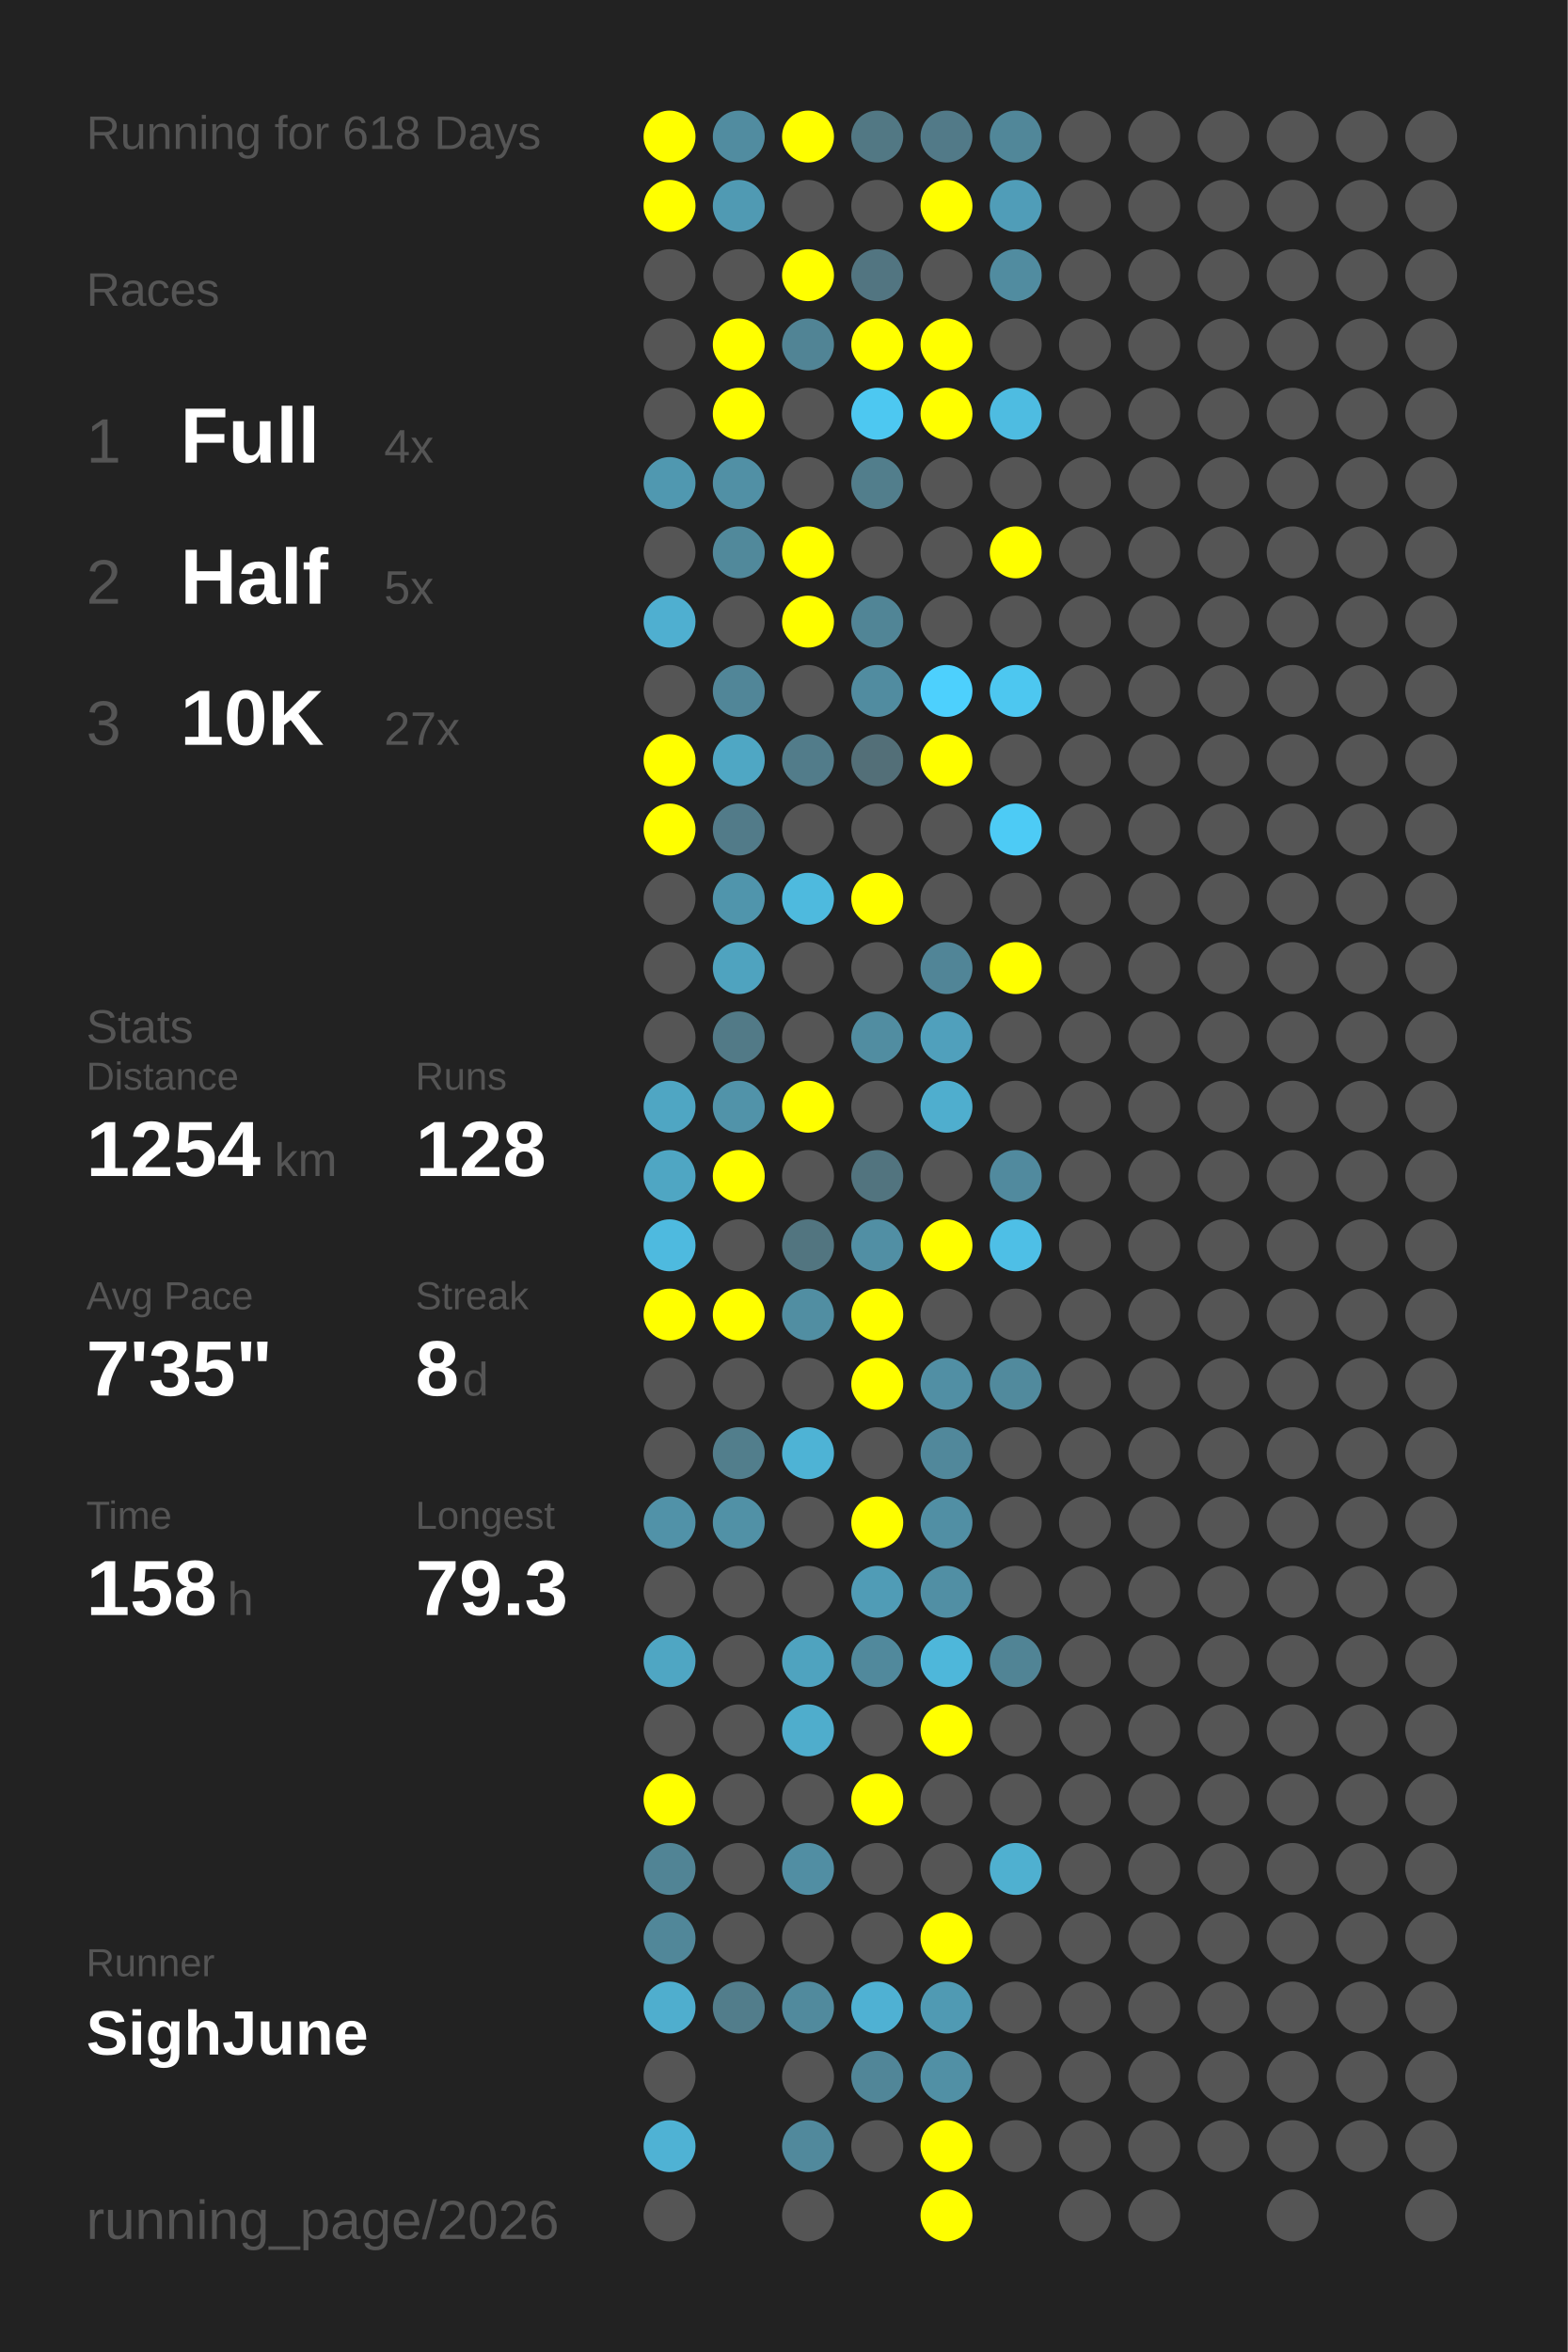
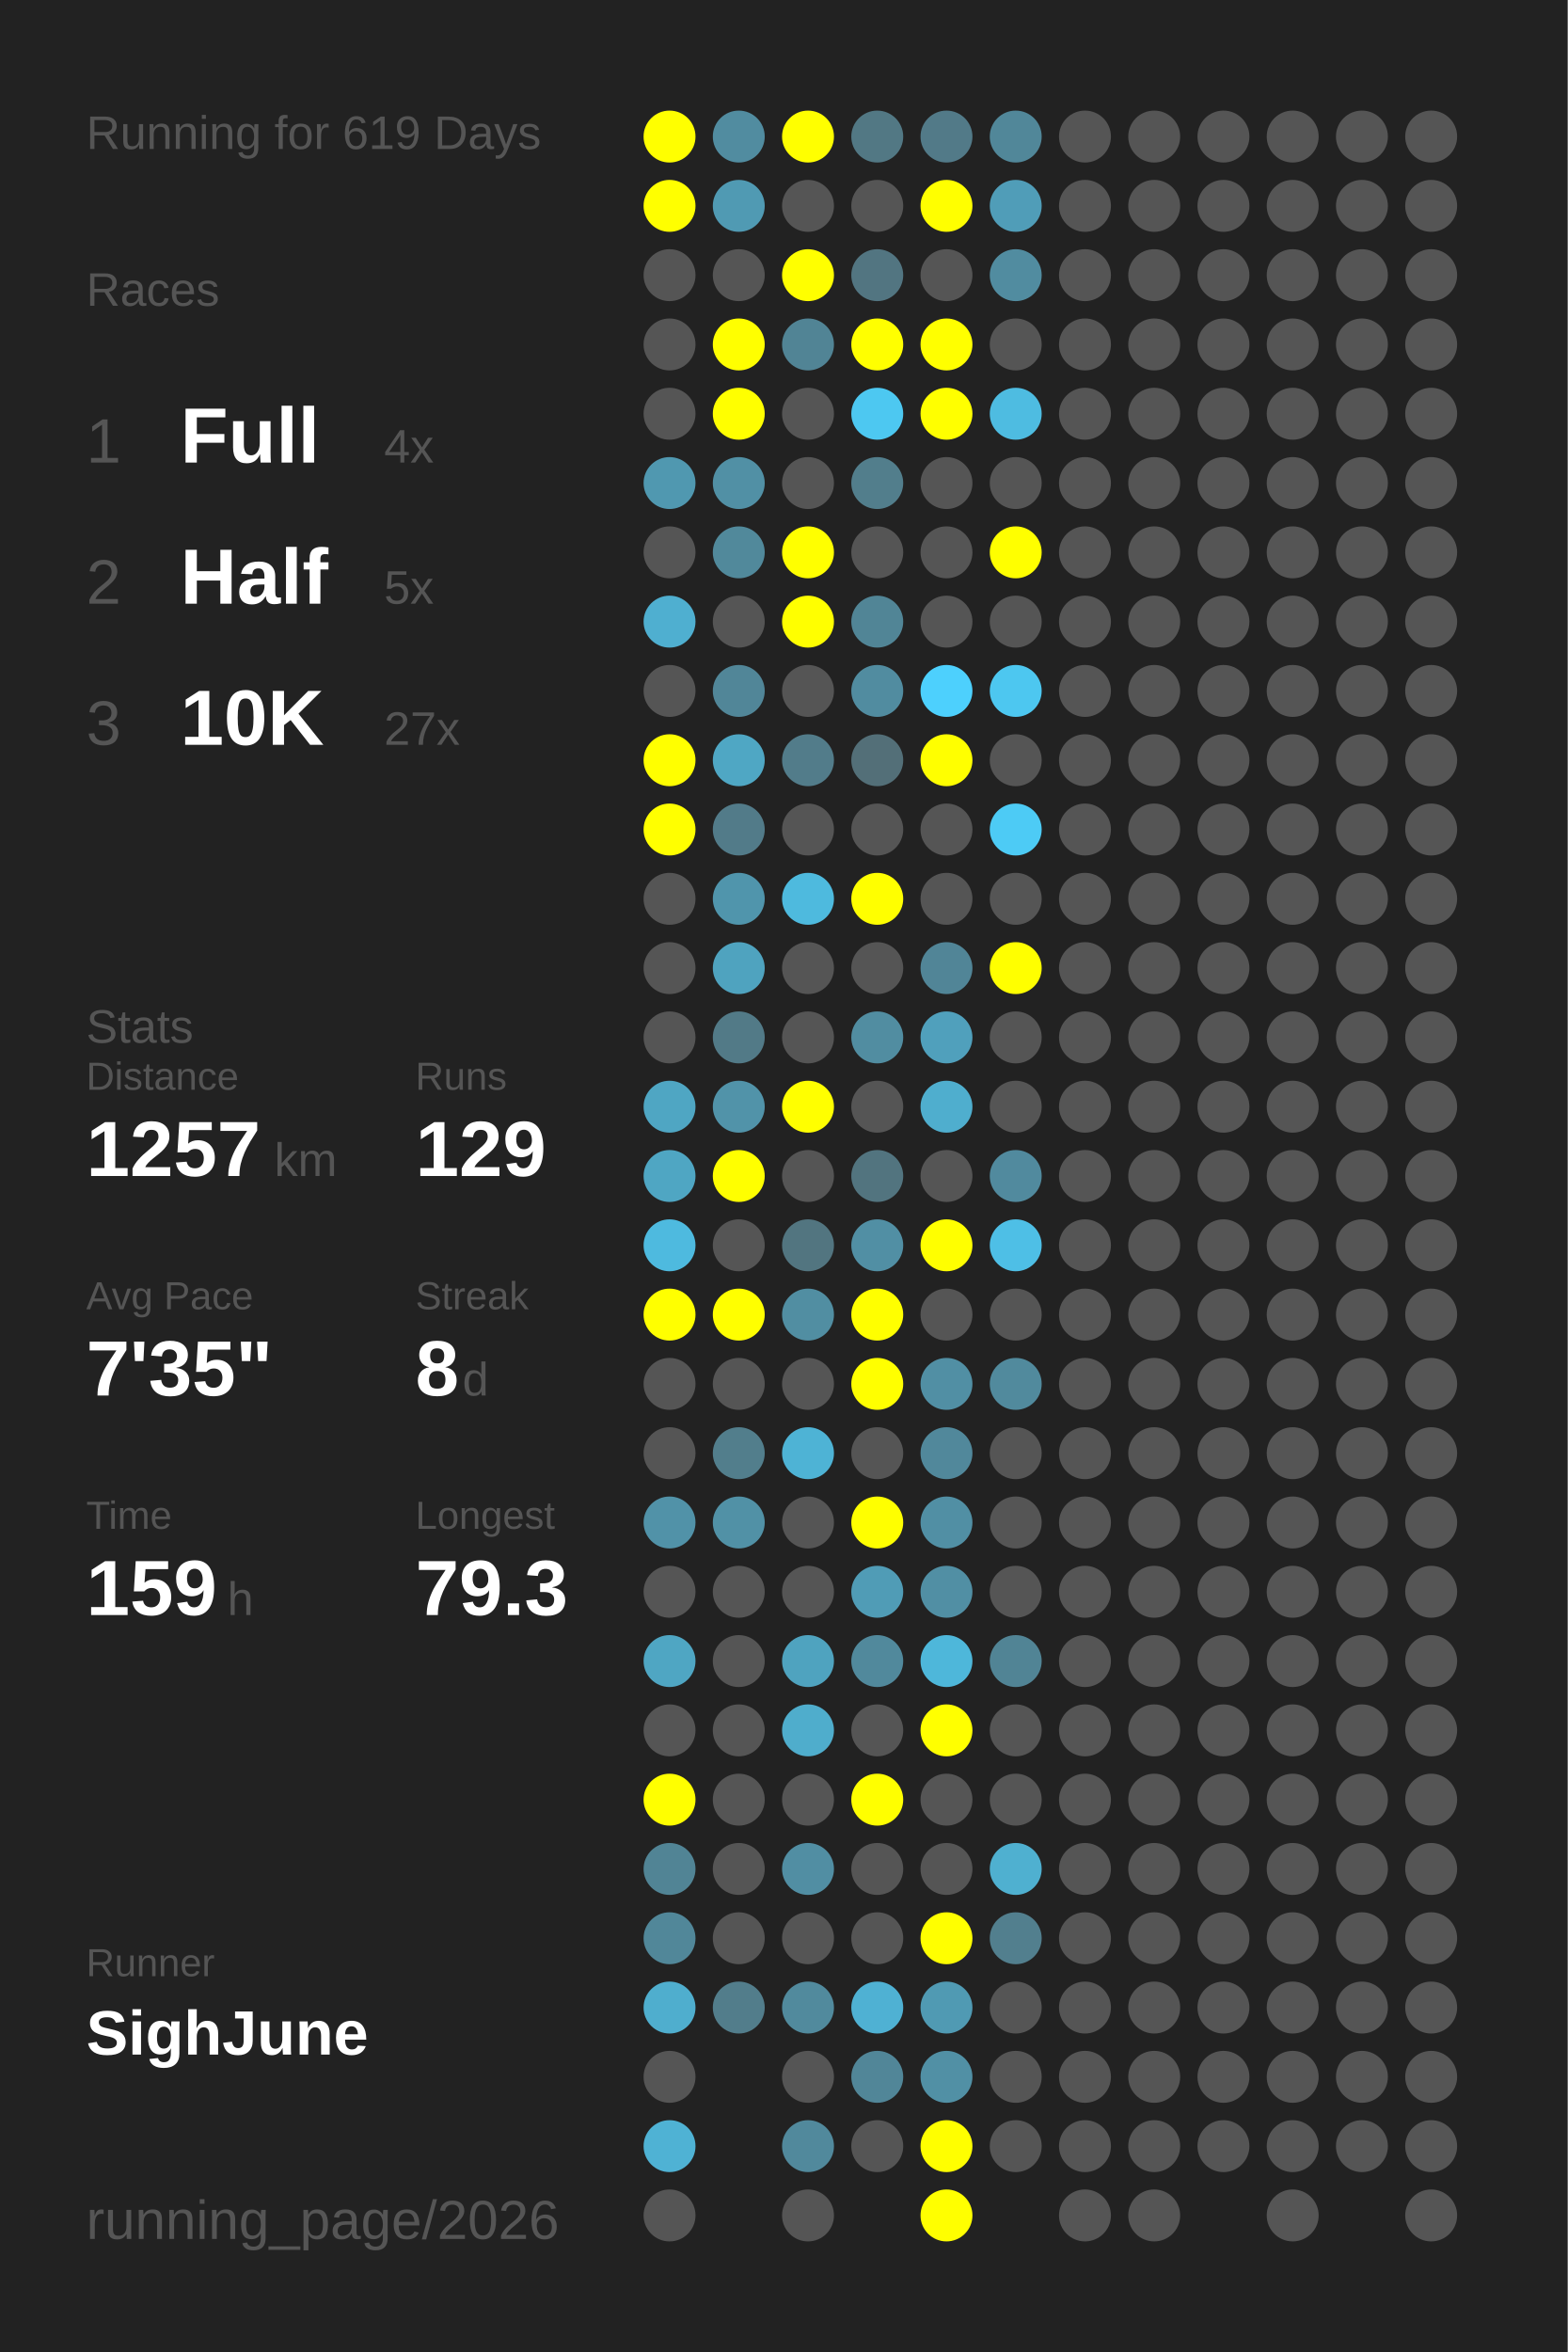
<svg xmlns="http://www.w3.org/2000/svg" baseProfile="full" height="300mm" version="1.1" viewBox="0,0,200,300" width="200mm">
  <defs />
  <rect fill="#222222" height="300" width="200" x="0" y="0" />
-   <text fill="#555555" style="font-size:6px; font-family:Arial;" x="11" y="19">Running for 618 Days</text>
+   <text fill="#555555" style="font-size:6px; font-family:Arial;" x="11" y="19">Running for 619 Days</text>
  <text fill="#555555" style="font-size:6px; font-family:Arial;" x="11" y="39">Races</text>
  <text fill="#555555" style="font-size:8px; font-family:Arial;" x="11" y="59">1</text>
  <text fill="#FFFFFF" style="font-size:10px; font-family:Arial; font-weight:bold;" x="23" y="59">Full</text>
  <text fill="#555555" style="font-size:6px; font-family:Arial;" x="49" y="59">4x</text>
  <text fill="#555555" style="font-size:8px; font-family:Arial;" x="11" y="77">2</text>
  <text fill="#FFFFFF" style="font-size:10px; font-family:Arial; font-weight:bold;" x="23" y="77">Half</text>
  <text fill="#555555" style="font-size:6px; font-family:Arial;" x="49" y="77">5x</text>
  <text fill="#555555" style="font-size:8px; font-family:Arial;" x="11" y="95">3</text>
  <text fill="#FFFFFF" style="font-size:10px; font-family:Arial; font-weight:bold;" x="23" y="95">10K</text>
  <text fill="#555555" style="font-size:6px; font-family:Arial;" x="49" y="95">27x</text>
  <text fill="#555555" style="font-size:6px; font-family:Arial;" x="11" y="133">Stats</text>
  <text fill="#555555" style="font-size:5px; font-family:Arial;" x="11" y="139">Distance</text>
-   <text fill="#FFFFFF" style="font-size:10px; font-family:Arial; font-weight:bold;" x="11" y="150">1254</text>
+   <text fill="#FFFFFF" style="font-size:10px; font-family:Arial; font-weight:bold;" x="11" y="150">1257</text>
  <text fill="#555555" style="font-size:6px; font-family:Arial;" x="35" y="150">km</text>
  <text fill="#555555" style="font-size:5px; font-family:Arial;" x="53" y="139">Runs</text>
-   <text fill="#FFFFFF" style="font-size:10px; font-family:Arial; font-weight:bold;" x="53" y="150">128</text>
+   <text fill="#FFFFFF" style="font-size:10px; font-family:Arial; font-weight:bold;" x="53" y="150">129</text>
  <text fill="#555555" style="font-size:5px; font-family:Arial;" x="11" y="167">Avg Pace</text>
  <text fill="#FFFFFF" style="font-size:10px; font-family:Arial; font-weight:bold;" x="11" y="178">7'35"</text>
  <text fill="#555555" style="font-size:5px; font-family:Arial;" x="53" y="167">Streak</text>
  <text fill="#FFFFFF" style="font-size:10px; font-family:Arial; font-weight:bold;" x="53" y="178">8</text>
  <text fill="#555555" style="font-size:6px; font-family:Arial;" x="59" y="178">d</text>
  <text fill="#555555" style="font-size:5px; font-family:Arial;" x="11" y="195">Time</text>
-   <text fill="#FFFFFF" style="font-size:10px; font-family:Arial; font-weight:bold;" x="11" y="206">158</text>
+   <text fill="#FFFFFF" style="font-size:10px; font-family:Arial; font-weight:bold;" x="11" y="206">159</text>
  <text fill="#555555" style="font-size:6px; font-family:Arial;" x="29" y="206">h</text>
  <text fill="#555555" style="font-size:5px; font-family:Arial;" x="53" y="195">Longest</text>
  <text fill="#FFFFFF" style="font-size:10px; font-family:Arial; font-weight:bold;" x="53" y="206">79.3</text>
  <text fill="#555555" style="font-size:5px; font-family:Arial;" x="11" y="252.065">Runner</text>
  <text fill="#FFFFFF" style="font-size:8px; font-family:Arial; font-weight:bold;" x="11" y="262.065">SighJune</text>
  <text fill="#555555" style="font-size:7px; font-family:Arial;" x="11" y="285.581">running_page/2026</text>
  <circle cx="85.417" cy="17.419" fill="#FFFF00" r="3.312" />
  <circle cx="85.417" cy="26.258" fill="#FFFF00" r="3.312" />
  <circle cx="85.417" cy="35.097" fill="#555555" r="3.312" />
  <circle cx="85.417" cy="43.935" fill="#555555" r="3.312" />
  <circle cx="85.417" cy="52.774" fill="#555555" r="3.312" />
  <circle cx="85.417" cy="61.613" fill="#5098b0" r="3.312" />
  <circle cx="85.417" cy="70.452" fill="#555555" r="3.312" />
  <circle cx="85.417" cy="79.29" fill="#4fafd0" r="3.312" />
  <circle cx="85.417" cy="88.129" fill="#555555" r="3.312" />
  <circle cx="85.417" cy="96.968" fill="#FFFF00" r="3.312" />
  <circle cx="85.417" cy="105.806" fill="#FFFF00" r="3.312" />
  <circle cx="85.417" cy="114.645" fill="#555555" r="3.312" />
  <circle cx="85.417" cy="123.484" fill="#555555" r="3.312" />
  <circle cx="85.417" cy="132.323" fill="#555555" r="3.312" />
  <circle cx="85.417" cy="141.161" fill="#4fa6c3" r="3.312" />
  <circle cx="85.417" cy="150" fill="#4fa6c3" r="3.312" />
  <circle cx="85.417" cy="158.839" fill="#4ebadf" r="3.312" />
  <circle cx="85.417" cy="167.677" fill="#FFFF00" r="3.312" />
  <circle cx="85.417" cy="176.516" fill="#555555" r="3.312" />
  <circle cx="85.417" cy="185.355" fill="#555555" r="3.312" />
  <circle cx="85.417" cy="194.194" fill="#5192a8" r="3.312" />
  <circle cx="85.417" cy="203.032" fill="#555555" r="3.312" />
  <circle cx="85.417" cy="211.871" fill="#4fa6c3" r="3.312" />
  <circle cx="85.417" cy="220.71" fill="#555555" r="3.312" />
  <circle cx="85.417" cy="229.548" fill="#FFFF00" r="3.312" />
  <circle cx="85.417" cy="238.387" fill="#518495" r="3.312" />
  <circle cx="85.417" cy="247.226" fill="#518799" r="3.312" />
  <circle cx="85.417" cy="256.065" fill="#4faece" r="3.312" />
  <circle cx="85.417" cy="264.903" fill="#555555" r="3.312" />
  <circle cx="85.417" cy="273.742" fill="#4fb2d4" r="3.312" />
  <circle cx="85.417" cy="282.581" fill="#555555" r="3.312" />
  <circle cx="94.25" cy="17.419" fill="#518ca0" r="3.312" />
  <circle cx="94.25" cy="26.258" fill="#509ab3" r="3.312" />
  <circle cx="94.25" cy="35.097" fill="#555555" r="3.312" />
  <circle cx="94.25" cy="43.935" fill="#FFFF00" r="3.312" />
  <circle cx="94.25" cy="52.774" fill="#FFFF00" r="3.312" />
  <circle cx="94.25" cy="61.613" fill="#5190a5" r="3.312" />
  <circle cx="94.25" cy="70.452" fill="#51899b" r="3.312" />
  <circle cx="94.25" cy="79.29" fill="#555555" r="3.312" />
  <circle cx="94.25" cy="88.129" fill="#518698" r="3.312" />
  <circle cx="94.25" cy="96.968" fill="#4fa7c4" r="3.312" />
  <circle cx="94.25" cy="105.806" fill="#527b89" r="3.312" />
  <circle cx="94.25" cy="114.645" fill="#5095ac" r="3.312" />
  <circle cx="94.25" cy="123.484" fill="#4fa3bf" r="3.312" />
  <circle cx="94.25" cy="132.323" fill="#527a87" r="3.312" />
  <circle cx="94.25" cy="141.161" fill="#5193a9" r="3.312" />
  <circle cx="94.25" cy="150" fill="#FFFF00" r="3.312" />
  <circle cx="94.25" cy="158.839" fill="#555555" r="3.312" />
  <circle cx="94.25" cy="167.677" fill="#FFFF00" r="3.312" />
  <circle cx="94.25" cy="176.516" fill="#555555" r="3.312" />
  <circle cx="94.25" cy="185.355" fill="#527e8c" r="3.312" />
  <circle cx="94.25" cy="194.194" fill="#5191a6" r="3.312" />
  <circle cx="94.25" cy="203.032" fill="#555555" r="3.312" />
  <circle cx="94.25" cy="211.871" fill="#555555" r="3.312" />
  <circle cx="94.25" cy="220.71" fill="#555555" r="3.312" />
  <circle cx="94.25" cy="229.548" fill="#555555" r="3.312" />
  <circle cx="94.25" cy="238.387" fill="#555555" r="3.312" />
  <circle cx="94.25" cy="247.226" fill="#555555" r="3.312" />
  <circle cx="94.25" cy="256.065" fill="#527d8b" r="3.312" />
  <circle cx="103.083" cy="17.419" fill="#FFFF00" r="3.312" />
  <circle cx="103.083" cy="26.258" fill="#555555" r="3.312" />
  <circle cx="103.083" cy="35.097" fill="#FFFF00" r="3.312" />
  <circle cx="103.083" cy="43.935" fill="#518495" r="3.312" />
  <circle cx="103.083" cy="52.774" fill="#555555" r="3.312" />
  <circle cx="103.083" cy="61.613" fill="#555555" r="3.312" />
  <circle cx="103.083" cy="70.452" fill="#FFFF00" r="3.312" />
  <circle cx="103.083" cy="79.29" fill="#FFFF00" r="3.312" />
  <circle cx="103.083" cy="88.129" fill="#555555" r="3.312" />
  <circle cx="103.083" cy="96.968" fill="#527c8a" r="3.312" />
  <circle cx="103.083" cy="105.806" fill="#555555" r="3.312" />
  <circle cx="103.083" cy="114.645" fill="#4ebade" r="3.312" />
  <circle cx="103.083" cy="123.484" fill="#555555" r="3.312" />
  <circle cx="103.083" cy="132.323" fill="#555555" r="3.312" />
  <circle cx="103.083" cy="141.161" fill="#FFFF00" r="3.312" />
  <circle cx="103.083" cy="150" fill="#555555" r="3.312" />
  <circle cx="103.083" cy="158.839" fill="#527580" r="3.312" />
  <circle cx="103.083" cy="167.677" fill="#518ea2" r="3.312" />
  <circle cx="103.083" cy="176.516" fill="#555555" r="3.312" />
  <circle cx="103.083" cy="185.355" fill="#4eb3d5" r="3.312" />
  <circle cx="103.083" cy="194.194" fill="#555555" r="3.312" />
  <circle cx="103.083" cy="203.032" fill="#555555" r="3.312" />
  <circle cx="103.083" cy="211.871" fill="#4fa3bf" r="3.312" />
  <circle cx="103.083" cy="220.71" fill="#4fadcc" r="3.312" />
  <circle cx="103.083" cy="229.548" fill="#555555" r="3.312" />
  <circle cx="103.083" cy="238.387" fill="#518ea3" r="3.312" />
  <circle cx="103.083" cy="247.226" fill="#555555" r="3.312" />
  <circle cx="103.083" cy="256.065" fill="#518a9d" r="3.312" />
  <circle cx="103.083" cy="264.903" fill="#555555" r="3.312" />
  <circle cx="103.083" cy="273.742" fill="#51899c" r="3.312" />
  <circle cx="103.083" cy="282.581" fill="#555555" r="3.312" />
  <circle cx="111.917" cy="17.419" fill="#527884" r="3.312" />
  <circle cx="111.917" cy="26.258" fill="#555555" r="3.312" />
  <circle cx="111.917" cy="35.097" fill="#527581" r="3.312" />
  <circle cx="111.917" cy="43.935" fill="#FFFF00" r="3.312" />
  <circle cx="111.917" cy="52.774" fill="#4dc8f1" r="3.312" />
  <circle cx="111.917" cy="61.613" fill="#527e8c" r="3.312" />
  <circle cx="111.917" cy="70.452" fill="#555555" r="3.312" />
  <circle cx="111.917" cy="79.29" fill="#518596" r="3.312" />
  <circle cx="111.917" cy="88.129" fill="#518ca0" r="3.312" />
  <circle cx="111.917" cy="96.968" fill="#536f78" r="3.312" />
  <circle cx="111.917" cy="105.806" fill="#555555" r="3.312" />
  <circle cx="111.917" cy="114.645" fill="#FFFF00" r="3.312" />
  <circle cx="111.917" cy="123.484" fill="#555555" r="3.312" />
  <circle cx="111.917" cy="132.323" fill="#518da1" r="3.312" />
  <circle cx="111.917" cy="141.161" fill="#555555" r="3.312" />
  <circle cx="111.917" cy="150" fill="#52747f" r="3.312" />
  <circle cx="111.917" cy="158.839" fill="#518fa4" r="3.312" />
  <circle cx="111.917" cy="167.677" fill="#FFFF00" r="3.312" />
  <circle cx="111.917" cy="176.516" fill="#FFFF00" r="3.312" />
  <circle cx="111.917" cy="185.355" fill="#555555" r="3.312" />
  <circle cx="111.917" cy="194.194" fill="#FFFF00" r="3.312" />
  <circle cx="111.917" cy="203.032" fill="#509cb6" r="3.312" />
  <circle cx="111.917" cy="211.871" fill="#51899c" r="3.312" />
  <circle cx="111.917" cy="220.71" fill="#555555" r="3.312" />
  <circle cx="111.917" cy="229.548" fill="#FFFF00" r="3.312" />
  <circle cx="111.917" cy="238.387" fill="#555555" r="3.312" />
  <circle cx="111.917" cy="247.226" fill="#555555" r="3.312" />
  <circle cx="111.917" cy="256.065" fill="#4fb1d3" r="3.312" />
  <circle cx="111.917" cy="264.903" fill="#518698" r="3.312" />
  <circle cx="111.917" cy="273.742" fill="#555555" r="3.312" />
  <circle cx="120.75" cy="17.419" fill="#527a88" r="3.312" />
  <circle cx="120.75" cy="26.258" fill="#FFFF00" r="3.312" />
  <circle cx="120.75" cy="35.097" fill="#555555" r="3.312" />
  <circle cx="120.75" cy="43.935" fill="#FFFF00" r="3.312" />
  <circle cx="120.75" cy="52.774" fill="#FFFF00" r="3.312" />
  <circle cx="120.75" cy="61.613" fill="#555555" r="3.312" />
  <circle cx="120.75" cy="70.452" fill="#555555" r="3.312" />
  <circle cx="120.75" cy="79.29" fill="#555555" r="3.312" />
  <circle cx="120.75" cy="88.129" fill="#4dd0fd" r="3.312" />
  <circle cx="120.75" cy="96.968" fill="#FFFF00" r="3.312" />
  <circle cx="120.75" cy="105.806" fill="#555555" r="3.312" />
  <circle cx="120.75" cy="114.645" fill="#555555" r="3.312" />
  <circle cx="120.75" cy="123.484" fill="#518597" r="3.312" />
  <circle cx="120.75" cy="132.323" fill="#50a0bc" r="3.312" />
  <circle cx="120.75" cy="141.161" fill="#4faece" r="3.312" />
  <circle cx="120.75" cy="150" fill="#555555" r="3.312" />
  <circle cx="120.75" cy="158.839" fill="#FFFF00" r="3.312" />
  <circle cx="120.75" cy="167.677" fill="#555555" r="3.312" />
  <circle cx="120.75" cy="176.516" fill="#518fa4" r="3.312" />
  <circle cx="120.75" cy="185.355" fill="#51889b" r="3.312" />
  <circle cx="120.75" cy="194.194" fill="#518fa4" r="3.312" />
  <circle cx="120.75" cy="203.032" fill="#518fa4" r="3.312" />
  <circle cx="120.75" cy="211.871" fill="#4eb7da" r="3.312" />
  <circle cx="120.75" cy="220.71" fill="#FFFF00" r="3.312" />
  <circle cx="120.75" cy="229.548" fill="#555555" r="3.312" />
  <circle cx="120.75" cy="238.387" fill="#555555" r="3.312" />
  <circle cx="120.75" cy="247.226" fill="#FFFF00" r="3.312" />
  <circle cx="120.75" cy="256.065" fill="#509ab3" r="3.312" />
  <circle cx="120.75" cy="264.903" fill="#5190a5" r="3.312" />
  <circle cx="120.75" cy="273.742" fill="#FFFF00" r="3.312" />
  <circle cx="120.75" cy="282.581" fill="#FFFF00" r="3.312" />
  <circle cx="129.583" cy="17.419" fill="#518799" r="3.312" />
  <circle cx="129.583" cy="26.258" fill="#509db8" r="3.312" />
  <circle cx="129.583" cy="35.097" fill="#518ca0" r="3.312" />
  <circle cx="129.583" cy="43.935" fill="#555555" r="3.312" />
  <circle cx="129.583" cy="52.774" fill="#4ebce1" r="3.312" />
  <circle cx="129.583" cy="61.613" fill="#555555" r="3.312" />
  <circle cx="129.583" cy="70.452" fill="#FFFF00" r="3.312" />
  <circle cx="129.583" cy="79.29" fill="#555555" r="3.312" />
  <circle cx="129.583" cy="88.129" fill="#4dc7f0" r="3.312" />
  <circle cx="129.583" cy="96.968" fill="#555555" r="3.312" />
  <circle cx="129.583" cy="105.806" fill="#4dcbf5" r="3.312" />
  <circle cx="129.583" cy="114.645" fill="#555555" r="3.312" />
  <circle cx="129.583" cy="123.484" fill="#FFFF00" r="3.312" />
  <circle cx="129.583" cy="132.323" fill="#555555" r="3.312" />
  <circle cx="129.583" cy="141.161" fill="#555555" r="3.312" />
  <circle cx="129.583" cy="150" fill="#518a9e" r="3.312" />
  <circle cx="129.583" cy="158.839" fill="#4ebfe6" r="3.312" />
  <circle cx="129.583" cy="167.677" fill="#555555" r="3.312" />
  <circle cx="129.583" cy="176.516" fill="#518a9d" r="3.312" />
  <circle cx="129.583" cy="185.355" fill="#555555" r="3.312" />
  <circle cx="129.583" cy="194.194" fill="#555555" r="3.312" />
  <circle cx="129.583" cy="203.032" fill="#555555" r="3.312" />
  <circle cx="129.583" cy="211.871" fill="#518495" r="3.312" />
  <circle cx="129.583" cy="220.71" fill="#555555" r="3.312" />
  <circle cx="129.583" cy="229.548" fill="#555555" r="3.312" />
  <circle cx="129.583" cy="238.387" fill="#4fb0d0" r="3.312" />
-   <circle cx="129.583" cy="247.226" fill="#555555" r="3.312" />
+   <circle cx="129.583" cy="247.226" fill="#527f8e" r="3.312" />
  <circle cx="129.583" cy="256.065" fill="#555555" r="3.312" />
  <circle cx="129.583" cy="264.903" fill="#555555" r="3.312" />
  <circle cx="129.583" cy="273.742" fill="#555555" r="3.312" />
  <circle cx="138.417" cy="17.419" fill="#555555" r="3.312" />
  <circle cx="138.417" cy="26.258" fill="#555555" r="3.312" />
  <circle cx="138.417" cy="35.097" fill="#555555" r="3.312" />
  <circle cx="138.417" cy="43.935" fill="#555555" r="3.312" />
  <circle cx="138.417" cy="52.774" fill="#555555" r="3.312" />
  <circle cx="138.417" cy="61.613" fill="#555555" r="3.312" />
  <circle cx="138.417" cy="70.452" fill="#555555" r="3.312" />
  <circle cx="138.417" cy="79.29" fill="#555555" r="3.312" />
  <circle cx="138.417" cy="88.129" fill="#555555" r="3.312" />
  <circle cx="138.417" cy="96.968" fill="#555555" r="3.312" />
  <circle cx="138.417" cy="105.806" fill="#555555" r="3.312" />
  <circle cx="138.417" cy="114.645" fill="#555555" r="3.312" />
  <circle cx="138.417" cy="123.484" fill="#555555" r="3.312" />
  <circle cx="138.417" cy="132.323" fill="#555555" r="3.312" />
  <circle cx="138.417" cy="141.161" fill="#555555" r="3.312" />
  <circle cx="138.417" cy="150" fill="#555555" r="3.312" />
  <circle cx="138.417" cy="158.839" fill="#555555" r="3.312" />
  <circle cx="138.417" cy="167.677" fill="#555555" r="3.312" />
  <circle cx="138.417" cy="176.516" fill="#555555" r="3.312" />
  <circle cx="138.417" cy="185.355" fill="#555555" r="3.312" />
  <circle cx="138.417" cy="194.194" fill="#555555" r="3.312" />
  <circle cx="138.417" cy="203.032" fill="#555555" r="3.312" />
  <circle cx="138.417" cy="211.871" fill="#555555" r="3.312" />
  <circle cx="138.417" cy="220.71" fill="#555555" r="3.312" />
  <circle cx="138.417" cy="229.548" fill="#555555" r="3.312" />
  <circle cx="138.417" cy="238.387" fill="#555555" r="3.312" />
  <circle cx="138.417" cy="247.226" fill="#555555" r="3.312" />
  <circle cx="138.417" cy="256.065" fill="#555555" r="3.312" />
  <circle cx="138.417" cy="264.903" fill="#555555" r="3.312" />
  <circle cx="138.417" cy="273.742" fill="#555555" r="3.312" />
  <circle cx="138.417" cy="282.581" fill="#555555" r="3.312" />
  <circle cx="147.25" cy="17.419" fill="#555555" r="3.312" />
  <circle cx="147.25" cy="26.258" fill="#555555" r="3.312" />
  <circle cx="147.25" cy="35.097" fill="#555555" r="3.312" />
  <circle cx="147.25" cy="43.935" fill="#555555" r="3.312" />
  <circle cx="147.25" cy="52.774" fill="#555555" r="3.312" />
  <circle cx="147.25" cy="61.613" fill="#555555" r="3.312" />
  <circle cx="147.25" cy="70.452" fill="#555555" r="3.312" />
  <circle cx="147.25" cy="79.29" fill="#555555" r="3.312" />
  <circle cx="147.25" cy="88.129" fill="#555555" r="3.312" />
  <circle cx="147.25" cy="96.968" fill="#555555" r="3.312" />
  <circle cx="147.25" cy="105.806" fill="#555555" r="3.312" />
  <circle cx="147.25" cy="114.645" fill="#555555" r="3.312" />
  <circle cx="147.25" cy="123.484" fill="#555555" r="3.312" />
  <circle cx="147.25" cy="132.323" fill="#555555" r="3.312" />
  <circle cx="147.25" cy="141.161" fill="#555555" r="3.312" />
  <circle cx="147.25" cy="150" fill="#555555" r="3.312" />
  <circle cx="147.25" cy="158.839" fill="#555555" r="3.312" />
  <circle cx="147.25" cy="167.677" fill="#555555" r="3.312" />
  <circle cx="147.25" cy="176.516" fill="#555555" r="3.312" />
  <circle cx="147.25" cy="185.355" fill="#555555" r="3.312" />
  <circle cx="147.25" cy="194.194" fill="#555555" r="3.312" />
  <circle cx="147.25" cy="203.032" fill="#555555" r="3.312" />
  <circle cx="147.25" cy="211.871" fill="#555555" r="3.312" />
  <circle cx="147.25" cy="220.71" fill="#555555" r="3.312" />
  <circle cx="147.25" cy="229.548" fill="#555555" r="3.312" />
  <circle cx="147.25" cy="238.387" fill="#555555" r="3.312" />
  <circle cx="147.25" cy="247.226" fill="#555555" r="3.312" />
  <circle cx="147.25" cy="256.065" fill="#555555" r="3.312" />
  <circle cx="147.25" cy="264.903" fill="#555555" r="3.312" />
  <circle cx="147.25" cy="273.742" fill="#555555" r="3.312" />
  <circle cx="147.25" cy="282.581" fill="#555555" r="3.312" />
  <circle cx="156.083" cy="17.419" fill="#555555" r="3.312" />
  <circle cx="156.083" cy="26.258" fill="#555555" r="3.312" />
  <circle cx="156.083" cy="35.097" fill="#555555" r="3.312" />
  <circle cx="156.083" cy="43.935" fill="#555555" r="3.312" />
  <circle cx="156.083" cy="52.774" fill="#555555" r="3.312" />
  <circle cx="156.083" cy="61.613" fill="#555555" r="3.312" />
  <circle cx="156.083" cy="70.452" fill="#555555" r="3.312" />
  <circle cx="156.083" cy="79.29" fill="#555555" r="3.312" />
  <circle cx="156.083" cy="88.129" fill="#555555" r="3.312" />
  <circle cx="156.083" cy="96.968" fill="#555555" r="3.312" />
  <circle cx="156.083" cy="105.806" fill="#555555" r="3.312" />
  <circle cx="156.083" cy="114.645" fill="#555555" r="3.312" />
  <circle cx="156.083" cy="123.484" fill="#555555" r="3.312" />
  <circle cx="156.083" cy="132.323" fill="#555555" r="3.312" />
  <circle cx="156.083" cy="141.161" fill="#555555" r="3.312" />
  <circle cx="156.083" cy="150" fill="#555555" r="3.312" />
  <circle cx="156.083" cy="158.839" fill="#555555" r="3.312" />
  <circle cx="156.083" cy="167.677" fill="#555555" r="3.312" />
  <circle cx="156.083" cy="176.516" fill="#555555" r="3.312" />
  <circle cx="156.083" cy="185.355" fill="#555555" r="3.312" />
  <circle cx="156.083" cy="194.194" fill="#555555" r="3.312" />
  <circle cx="156.083" cy="203.032" fill="#555555" r="3.312" />
  <circle cx="156.083" cy="211.871" fill="#555555" r="3.312" />
  <circle cx="156.083" cy="220.71" fill="#555555" r="3.312" />
  <circle cx="156.083" cy="229.548" fill="#555555" r="3.312" />
  <circle cx="156.083" cy="238.387" fill="#555555" r="3.312" />
  <circle cx="156.083" cy="247.226" fill="#555555" r="3.312" />
  <circle cx="156.083" cy="256.065" fill="#555555" r="3.312" />
  <circle cx="156.083" cy="264.903" fill="#555555" r="3.312" />
  <circle cx="156.083" cy="273.742" fill="#555555" r="3.312" />
  <circle cx="164.917" cy="17.419" fill="#555555" r="3.312" />
  <circle cx="164.917" cy="26.258" fill="#555555" r="3.312" />
  <circle cx="164.917" cy="35.097" fill="#555555" r="3.312" />
  <circle cx="164.917" cy="43.935" fill="#555555" r="3.312" />
  <circle cx="164.917" cy="52.774" fill="#555555" r="3.312" />
  <circle cx="164.917" cy="61.613" fill="#555555" r="3.312" />
  <circle cx="164.917" cy="70.452" fill="#555555" r="3.312" />
  <circle cx="164.917" cy="79.29" fill="#555555" r="3.312" />
  <circle cx="164.917" cy="88.129" fill="#555555" r="3.312" />
  <circle cx="164.917" cy="96.968" fill="#555555" r="3.312" />
  <circle cx="164.917" cy="105.806" fill="#555555" r="3.312" />
  <circle cx="164.917" cy="114.645" fill="#555555" r="3.312" />
  <circle cx="164.917" cy="123.484" fill="#555555" r="3.312" />
  <circle cx="164.917" cy="132.323" fill="#555555" r="3.312" />
  <circle cx="164.917" cy="141.161" fill="#555555" r="3.312" />
  <circle cx="164.917" cy="150" fill="#555555" r="3.312" />
  <circle cx="164.917" cy="158.839" fill="#555555" r="3.312" />
  <circle cx="164.917" cy="167.677" fill="#555555" r="3.312" />
  <circle cx="164.917" cy="176.516" fill="#555555" r="3.312" />
  <circle cx="164.917" cy="185.355" fill="#555555" r="3.312" />
  <circle cx="164.917" cy="194.194" fill="#555555" r="3.312" />
  <circle cx="164.917" cy="203.032" fill="#555555" r="3.312" />
  <circle cx="164.917" cy="211.871" fill="#555555" r="3.312" />
  <circle cx="164.917" cy="220.71" fill="#555555" r="3.312" />
  <circle cx="164.917" cy="229.548" fill="#555555" r="3.312" />
  <circle cx="164.917" cy="238.387" fill="#555555" r="3.312" />
  <circle cx="164.917" cy="247.226" fill="#555555" r="3.312" />
  <circle cx="164.917" cy="256.065" fill="#555555" r="3.312" />
  <circle cx="164.917" cy="264.903" fill="#555555" r="3.312" />
  <circle cx="164.917" cy="273.742" fill="#555555" r="3.312" />
  <circle cx="164.917" cy="282.581" fill="#555555" r="3.312" />
  <circle cx="173.75" cy="17.419" fill="#555555" r="3.312" />
  <circle cx="173.75" cy="26.258" fill="#555555" r="3.312" />
  <circle cx="173.75" cy="35.097" fill="#555555" r="3.312" />
  <circle cx="173.75" cy="43.935" fill="#555555" r="3.312" />
  <circle cx="173.75" cy="52.774" fill="#555555" r="3.312" />
  <circle cx="173.75" cy="61.613" fill="#555555" r="3.312" />
  <circle cx="173.75" cy="70.452" fill="#555555" r="3.312" />
  <circle cx="173.75" cy="79.29" fill="#555555" r="3.312" />
  <circle cx="173.75" cy="88.129" fill="#555555" r="3.312" />
  <circle cx="173.75" cy="96.968" fill="#555555" r="3.312" />
  <circle cx="173.75" cy="105.806" fill="#555555" r="3.312" />
  <circle cx="173.75" cy="114.645" fill="#555555" r="3.312" />
  <circle cx="173.75" cy="123.484" fill="#555555" r="3.312" />
  <circle cx="173.75" cy="132.323" fill="#555555" r="3.312" />
  <circle cx="173.75" cy="141.161" fill="#555555" r="3.312" />
  <circle cx="173.75" cy="150" fill="#555555" r="3.312" />
  <circle cx="173.75" cy="158.839" fill="#555555" r="3.312" />
  <circle cx="173.75" cy="167.677" fill="#555555" r="3.312" />
  <circle cx="173.75" cy="176.516" fill="#555555" r="3.312" />
  <circle cx="173.75" cy="185.355" fill="#555555" r="3.312" />
  <circle cx="173.75" cy="194.194" fill="#555555" r="3.312" />
  <circle cx="173.75" cy="203.032" fill="#555555" r="3.312" />
  <circle cx="173.75" cy="211.871" fill="#555555" r="3.312" />
  <circle cx="173.75" cy="220.71" fill="#555555" r="3.312" />
  <circle cx="173.75" cy="229.548" fill="#555555" r="3.312" />
  <circle cx="173.75" cy="238.387" fill="#555555" r="3.312" />
  <circle cx="173.75" cy="247.226" fill="#555555" r="3.312" />
  <circle cx="173.75" cy="256.065" fill="#555555" r="3.312" />
  <circle cx="173.75" cy="264.903" fill="#555555" r="3.312" />
  <circle cx="173.75" cy="273.742" fill="#555555" r="3.312" />
  <circle cx="182.583" cy="17.419" fill="#555555" r="3.312" />
  <circle cx="182.583" cy="26.258" fill="#555555" r="3.312" />
  <circle cx="182.583" cy="35.097" fill="#555555" r="3.312" />
  <circle cx="182.583" cy="43.935" fill="#555555" r="3.312" />
  <circle cx="182.583" cy="52.774" fill="#555555" r="3.312" />
  <circle cx="182.583" cy="61.613" fill="#555555" r="3.312" />
  <circle cx="182.583" cy="70.452" fill="#555555" r="3.312" />
  <circle cx="182.583" cy="79.29" fill="#555555" r="3.312" />
  <circle cx="182.583" cy="88.129" fill="#555555" r="3.312" />
  <circle cx="182.583" cy="96.968" fill="#555555" r="3.312" />
  <circle cx="182.583" cy="105.806" fill="#555555" r="3.312" />
  <circle cx="182.583" cy="114.645" fill="#555555" r="3.312" />
  <circle cx="182.583" cy="123.484" fill="#555555" r="3.312" />
  <circle cx="182.583" cy="132.323" fill="#555555" r="3.312" />
  <circle cx="182.583" cy="141.161" fill="#555555" r="3.312" />
  <circle cx="182.583" cy="150" fill="#555555" r="3.312" />
  <circle cx="182.583" cy="158.839" fill="#555555" r="3.312" />
  <circle cx="182.583" cy="167.677" fill="#555555" r="3.312" />
  <circle cx="182.583" cy="176.516" fill="#555555" r="3.312" />
  <circle cx="182.583" cy="185.355" fill="#555555" r="3.312" />
  <circle cx="182.583" cy="194.194" fill="#555555" r="3.312" />
  <circle cx="182.583" cy="203.032" fill="#555555" r="3.312" />
  <circle cx="182.583" cy="211.871" fill="#555555" r="3.312" />
  <circle cx="182.583" cy="220.71" fill="#555555" r="3.312" />
  <circle cx="182.583" cy="229.548" fill="#555555" r="3.312" />
  <circle cx="182.583" cy="238.387" fill="#555555" r="3.312" />
  <circle cx="182.583" cy="247.226" fill="#555555" r="3.312" />
  <circle cx="182.583" cy="256.065" fill="#555555" r="3.312" />
  <circle cx="182.583" cy="264.903" fill="#555555" r="3.312" />
  <circle cx="182.583" cy="273.742" fill="#555555" r="3.312" />
  <circle cx="182.583" cy="282.581" fill="#555555" r="3.312" />
</svg>
